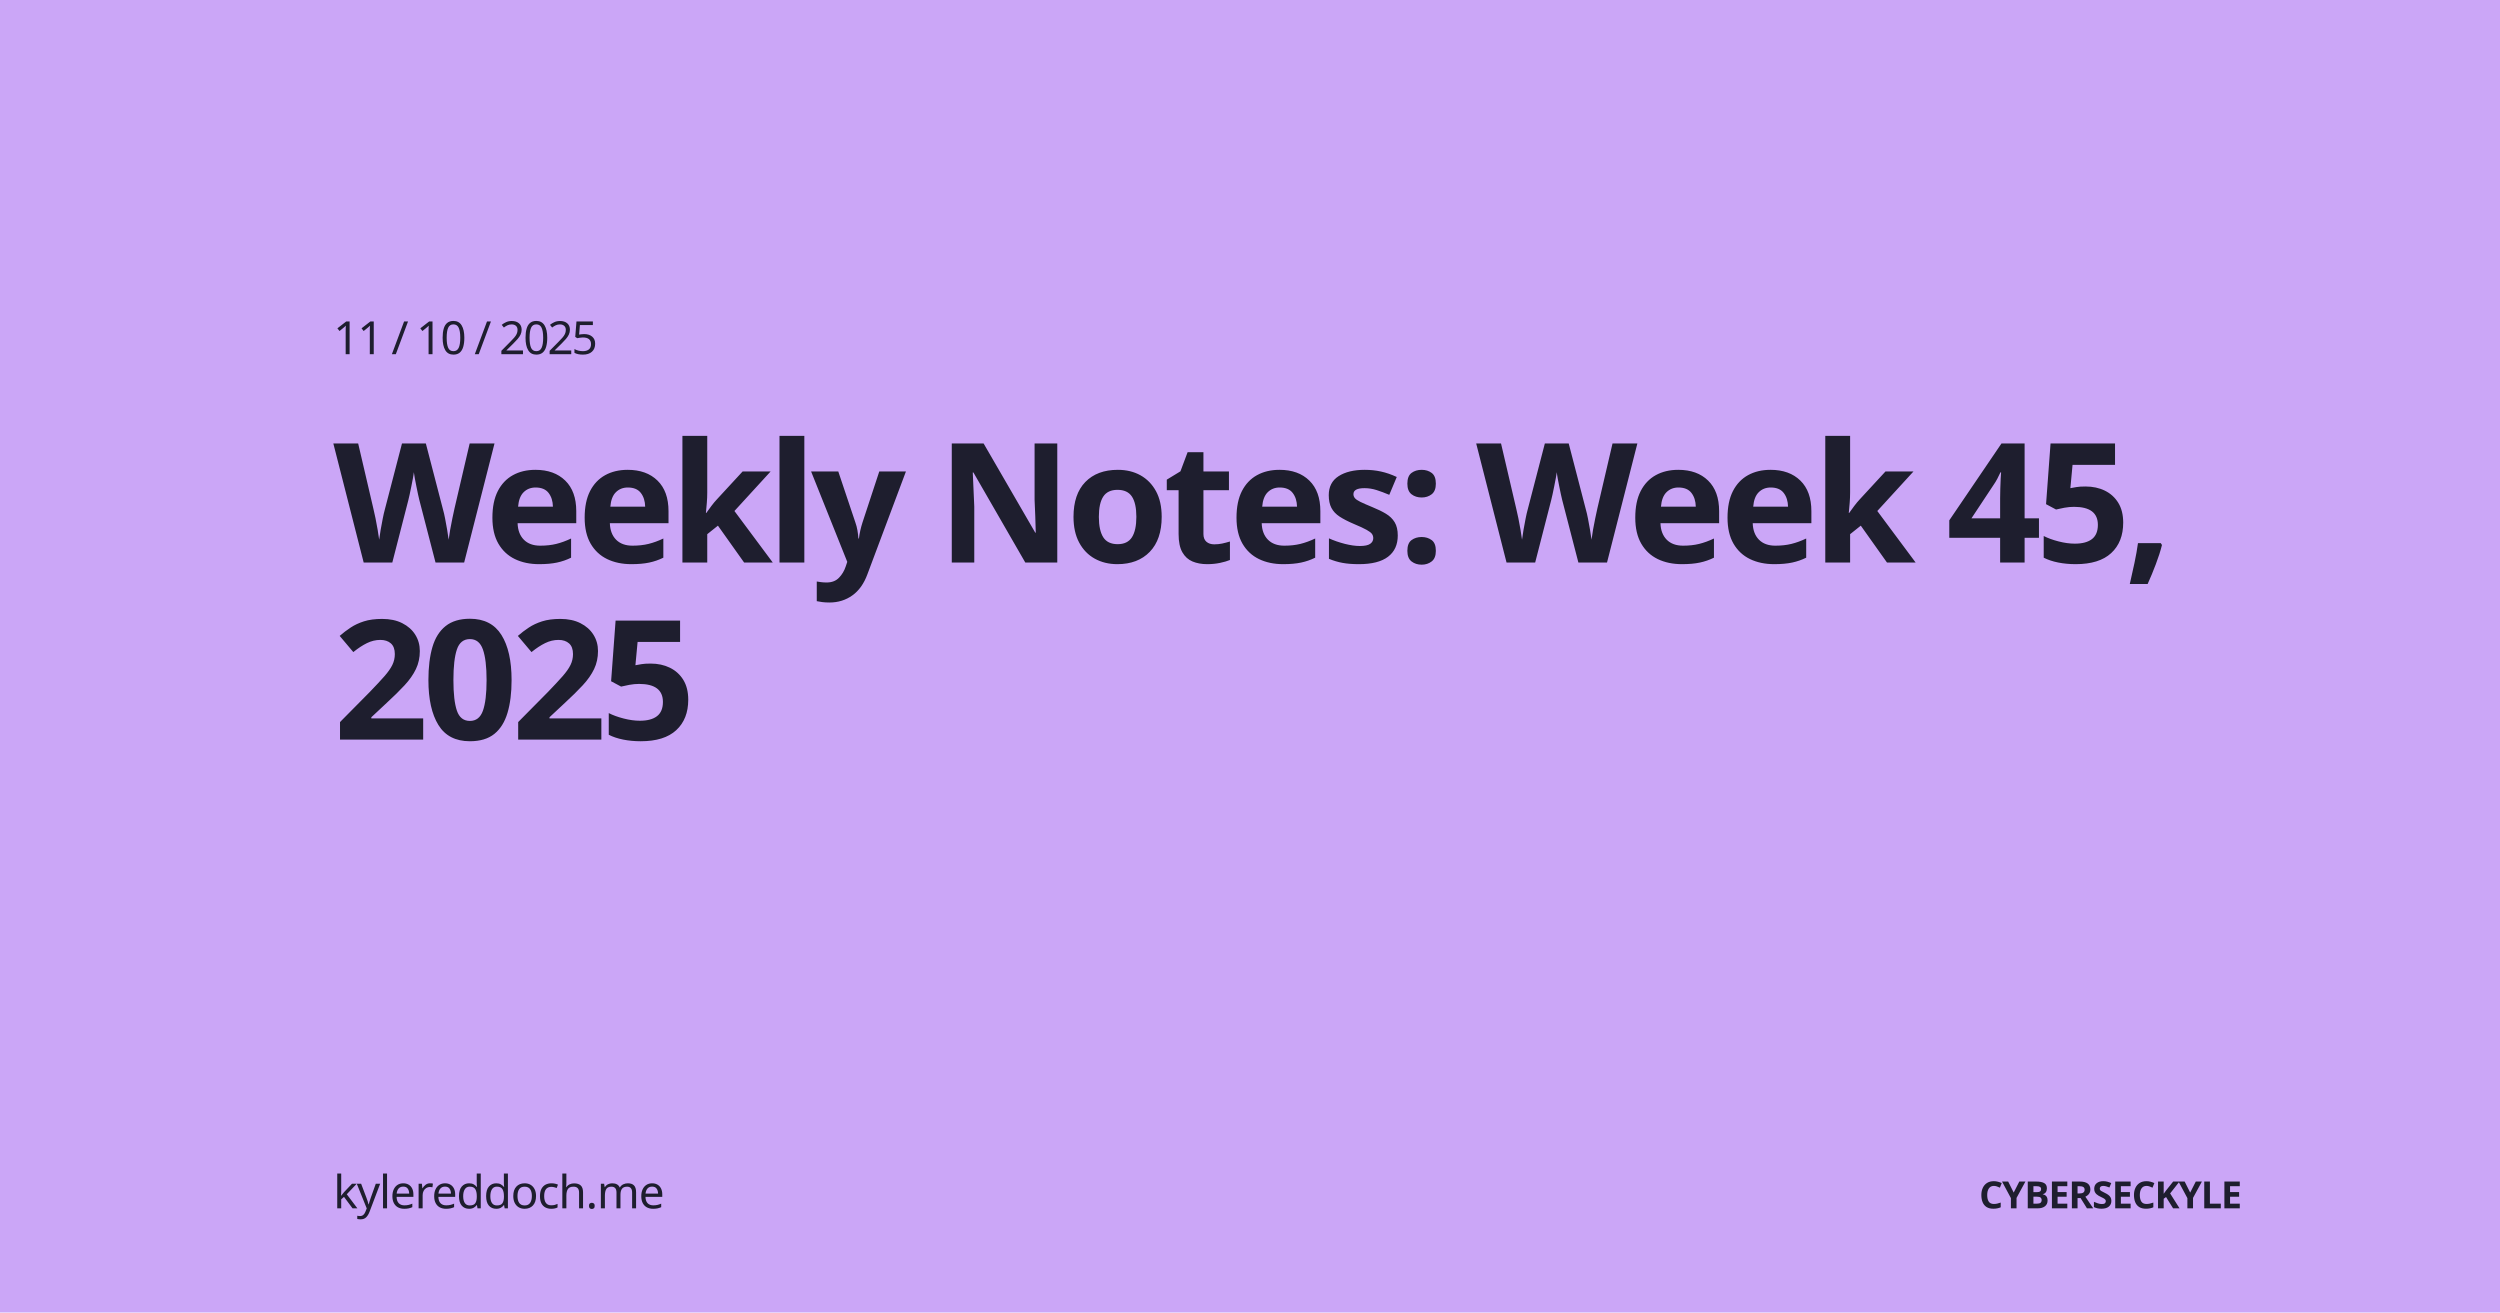
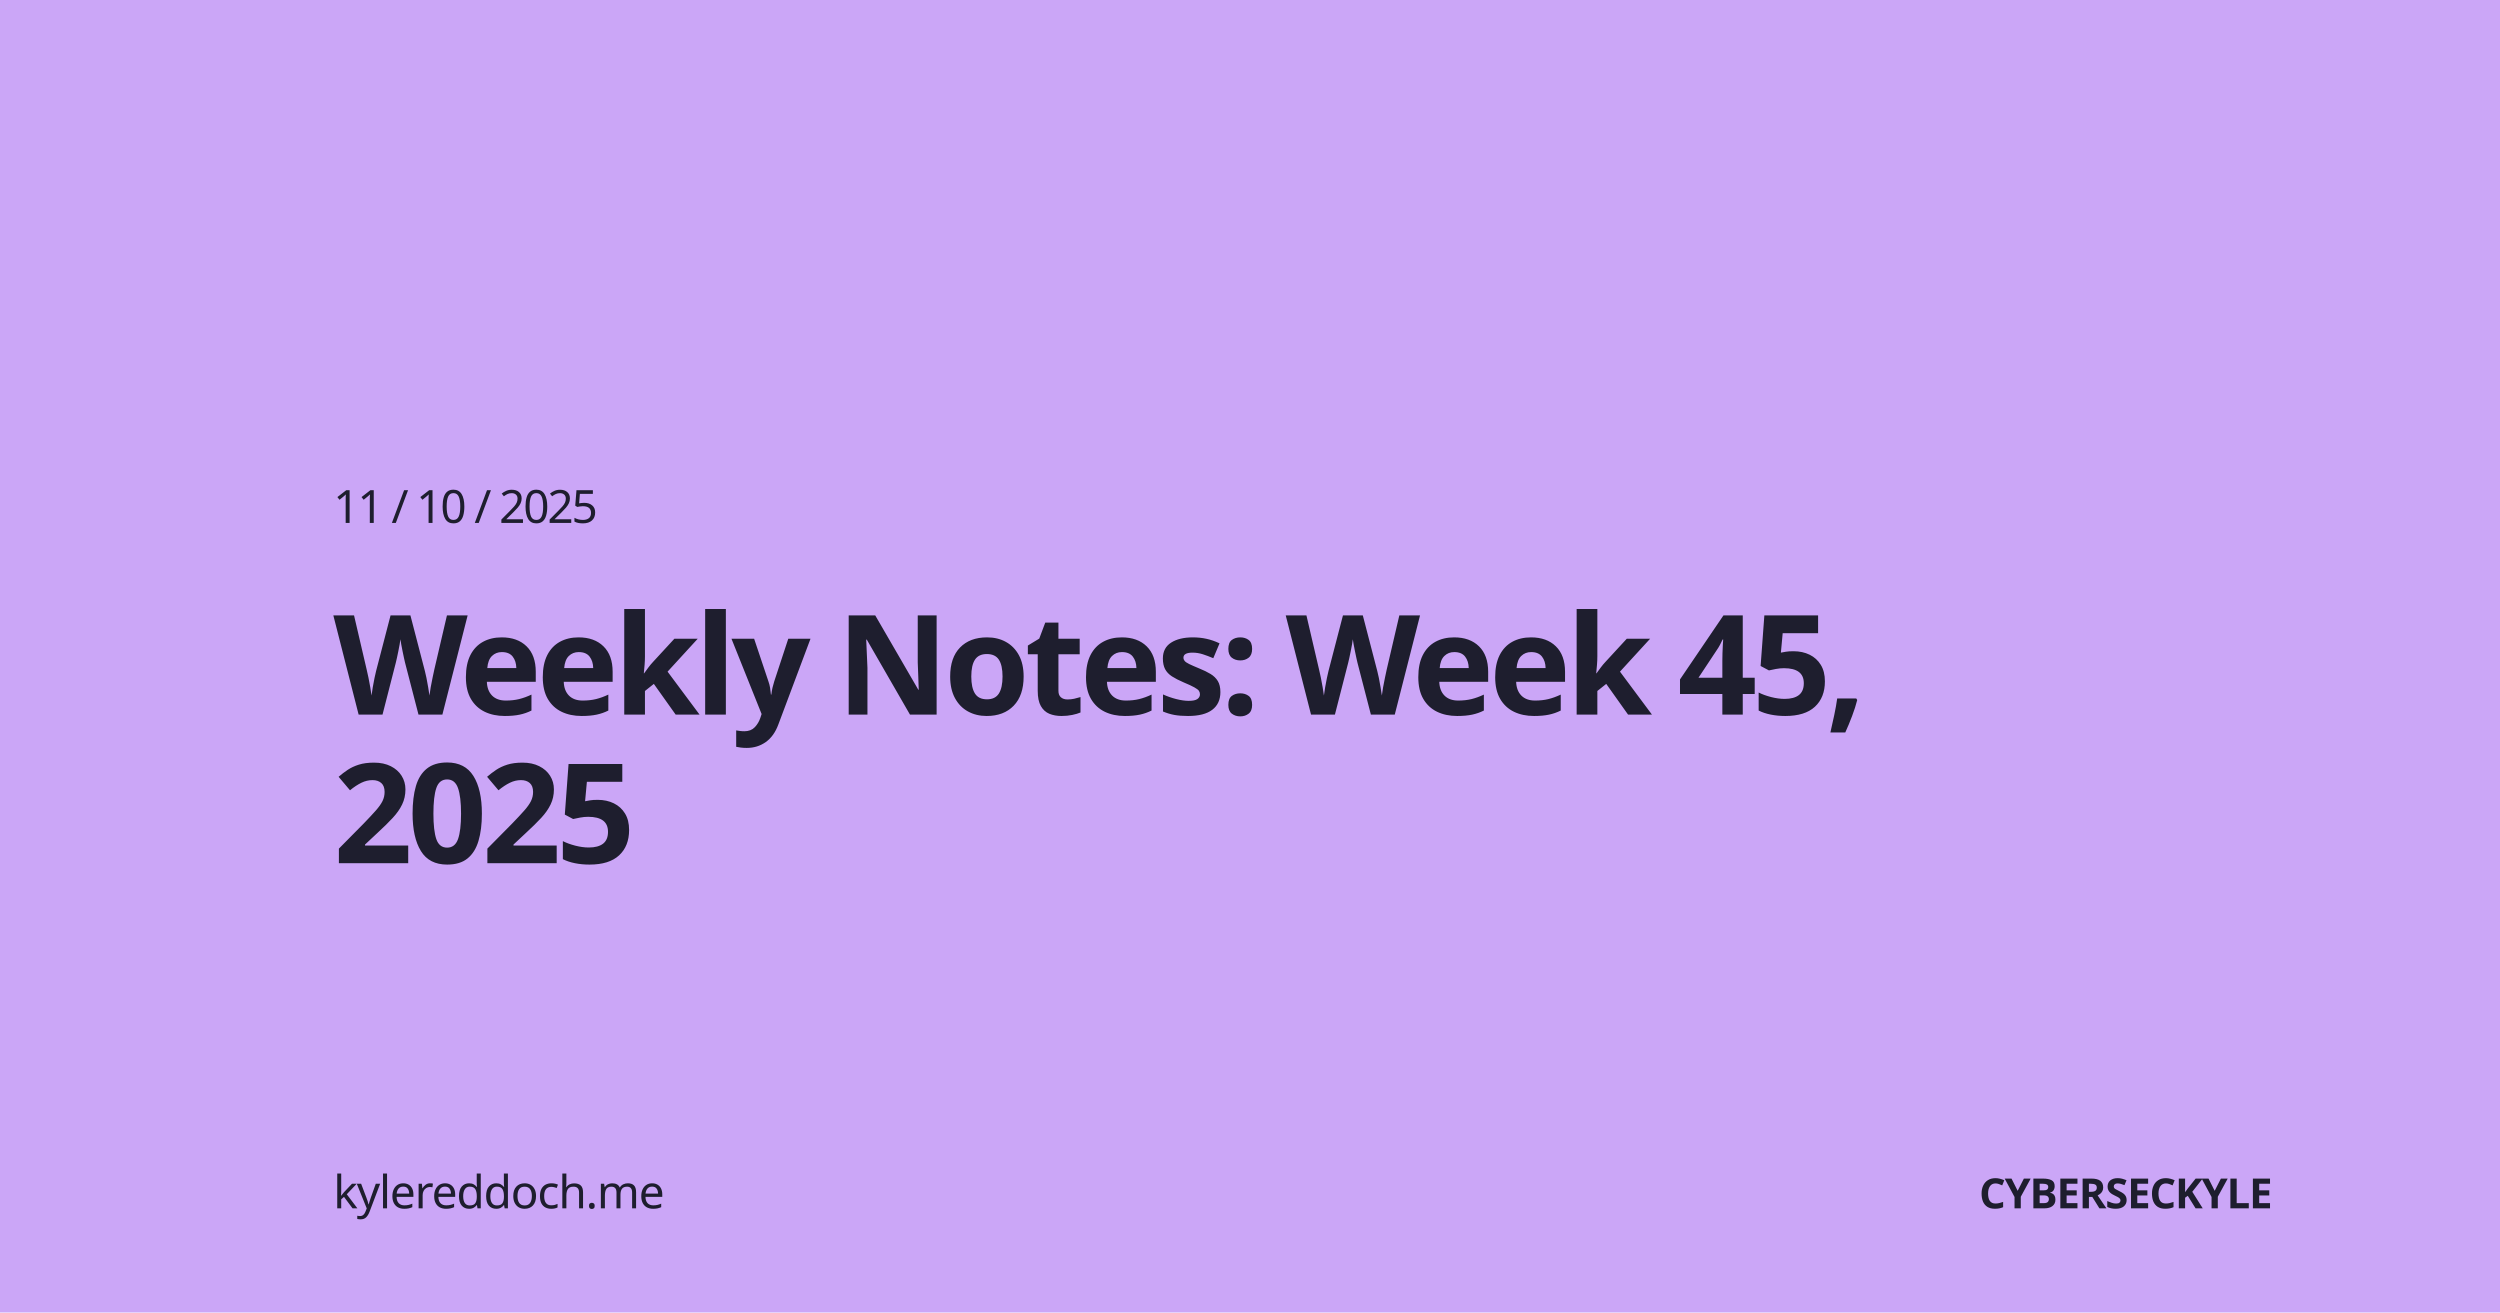
<svg xmlns="http://www.w3.org/2000/svg" width="1200" height="630" viewBox="0 0 1200 630" version="1.1">
  <rect id="bg" width="100%" height="100%" opacity="1" fill="#cba6f7" />
  <text font-family="'Atkinson Hyperlegible', Ubuntu, sans-serif" font-size="22" font-weight="500" fill="#1e1e2e" letter-spacing="-1">
-     <tspan x="160" y="170">
+     <tspan x="160" y="251">
      11 / 10 / 2025
    </tspan>
  </text>
-   <text id="text" font-family="'Red Hat Display', Ubuntu, sans-serif" font-size="80" font-weight="900" fill="#1e1e2e" letter-spacing="-3">
-     <tspan x="160" y="270"> Weekly Notes: Week 45, </tspan>
-     <tspan x="160" y="355"> 2025 </tspan>
+   <text id="text" font-family="'Atkinson Hyperlegible', Ubuntu, sans-serif" font-size="66.667" font-weight="750" fill="#1e1e2e" letter-spacing="-2.5">
+     <tspan x="160" y="343">
+         Weekly Notes: Week 45,
+       </tspan>
+     <tspan x="160" y="414.333">
+         2025
+       </tspan>
  </text>
  <text font-family="'Atkinson Hyperlegible', Ubuntu, sans-serif" font-size="22" font-weight="500" fill="#1e1e2e" letter-spacing="-0.5">
    <tspan x="160" y="580">kylereddoch.me</tspan>
  </text>
-   <text font-family="'Red Hat Display', Ubuntu, sans-serif" font-size="18" font-weight="950" fill="#1e1e2e" letter-spacing="-0.5">
+   <text font-family="'Atkinson Hyperlegible', Ubuntu, sans-serif" font-size="20" font-weight="600" fill="#1e1e2e" letter-spacing="-0.5">
    <tspan x="950" y="580">CYBERSECKYLE</tspan>
  </text>
</svg>
